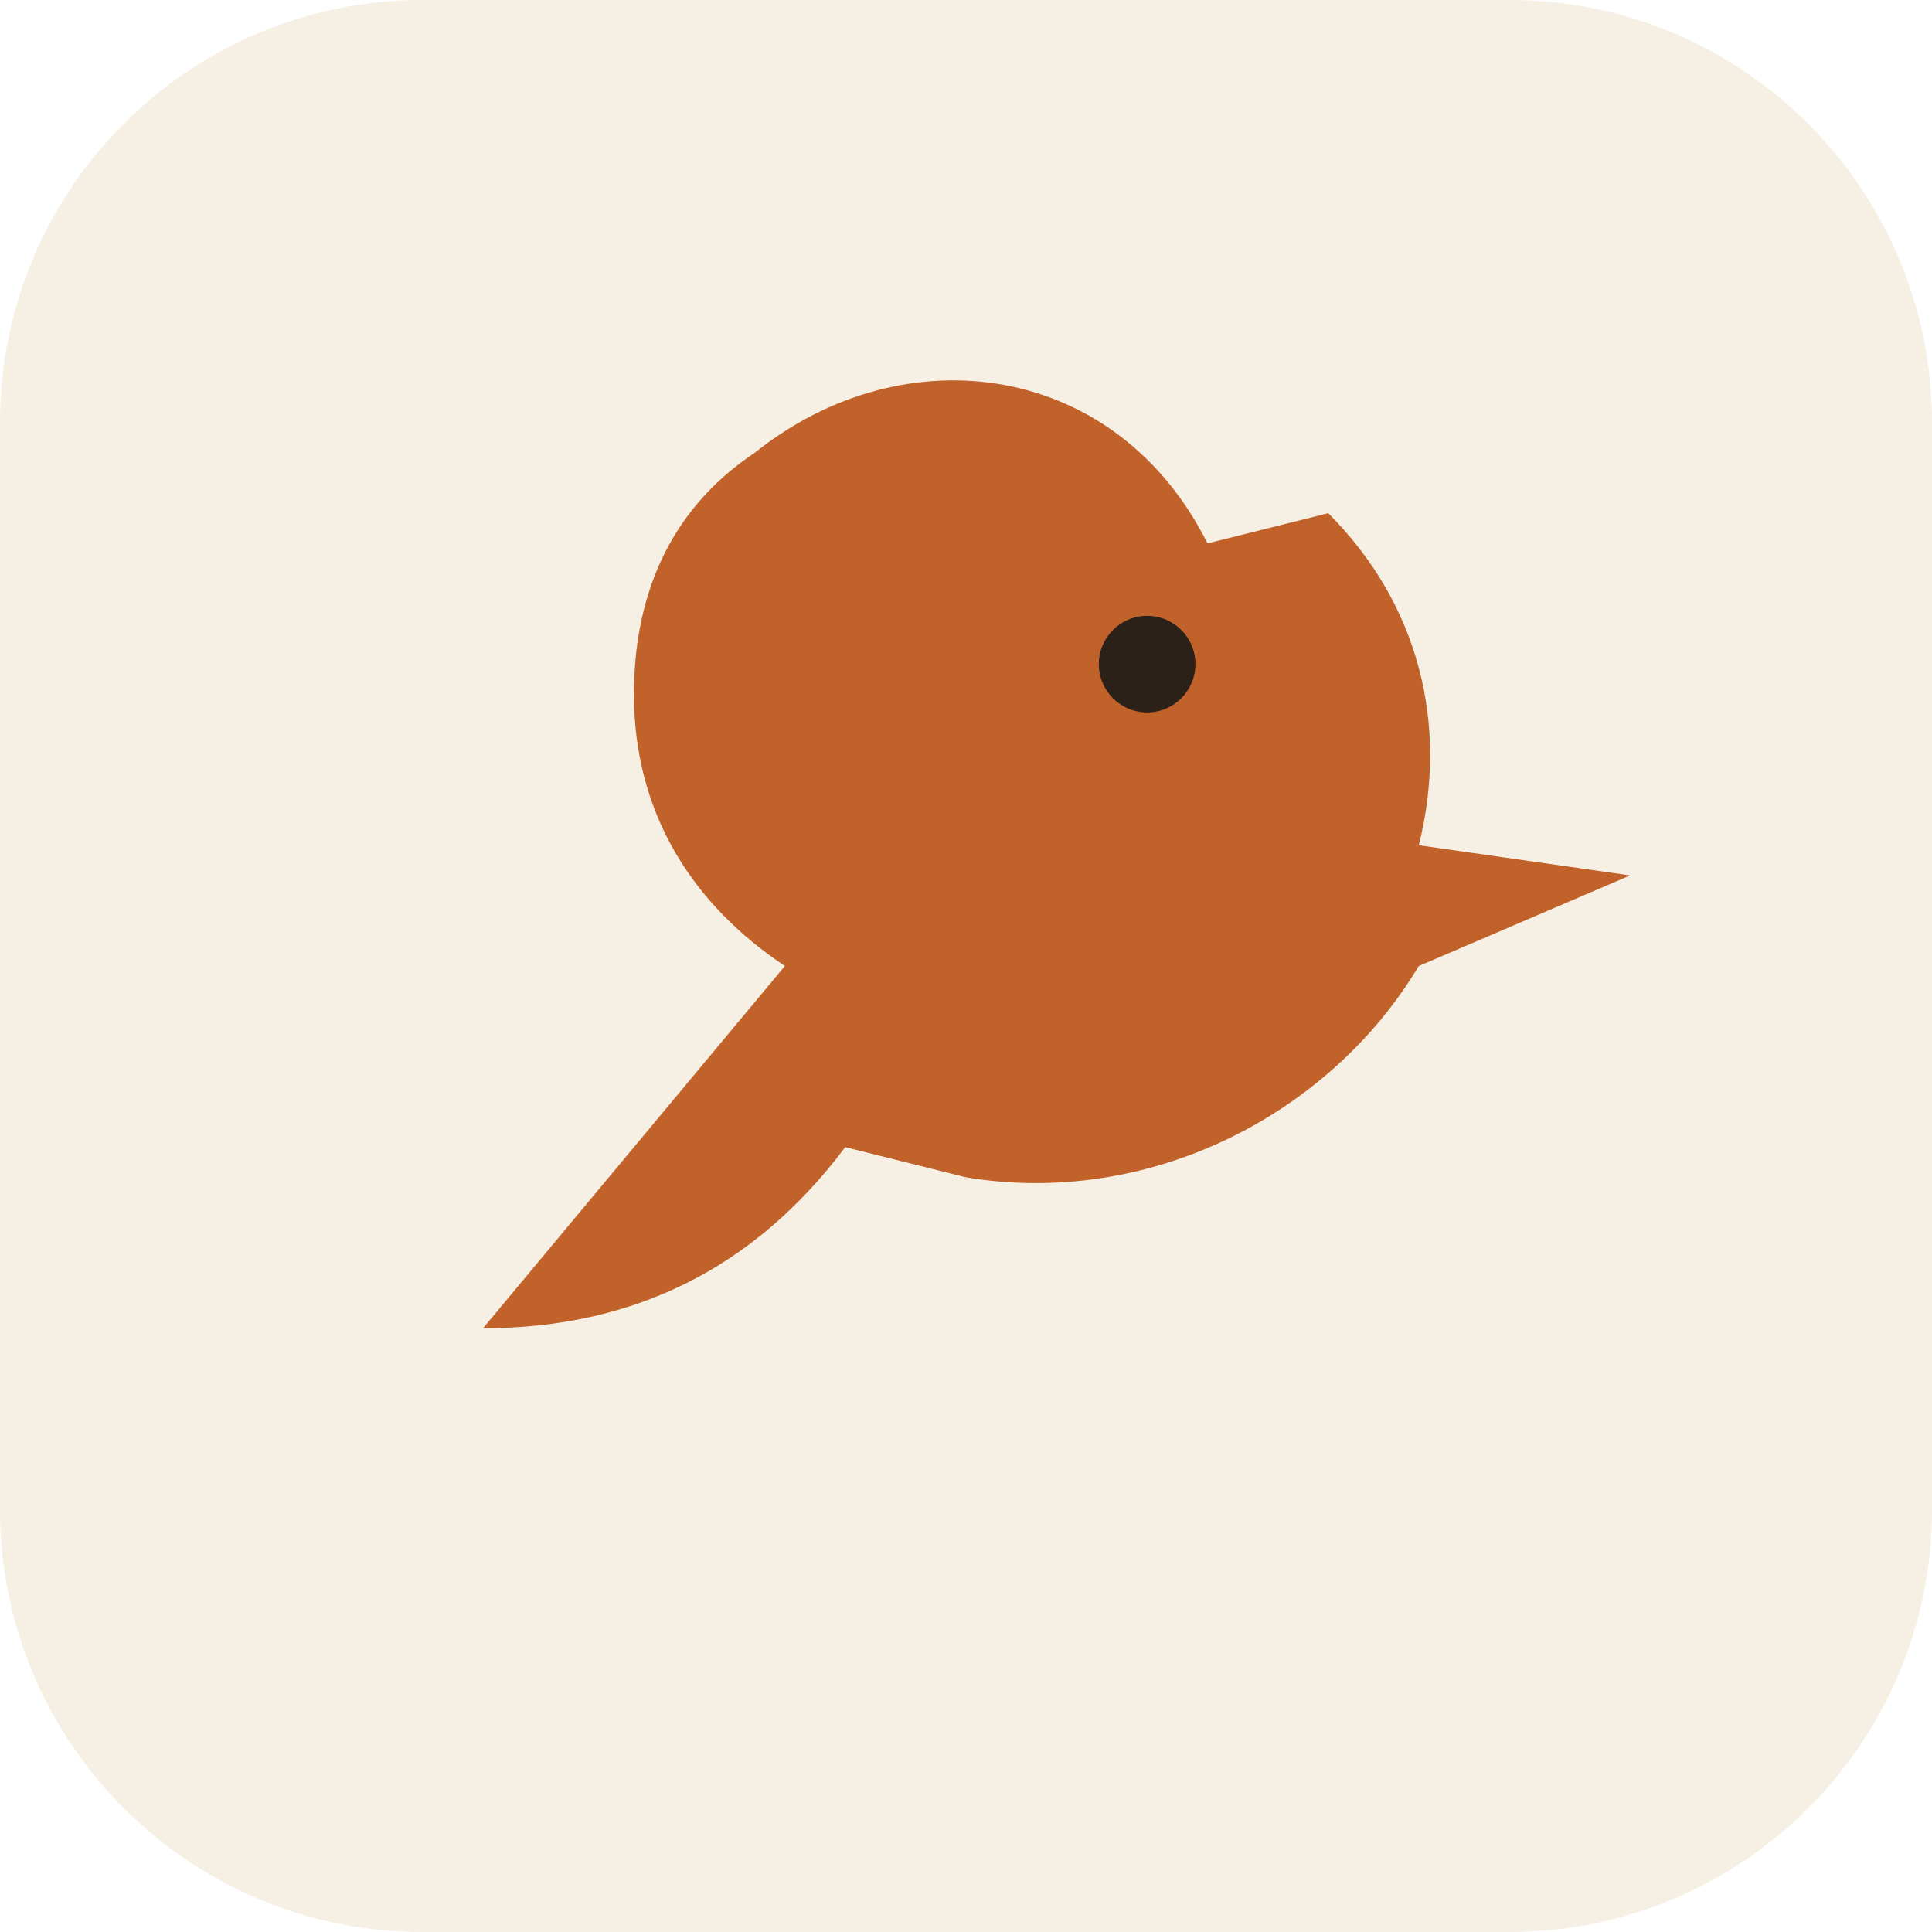
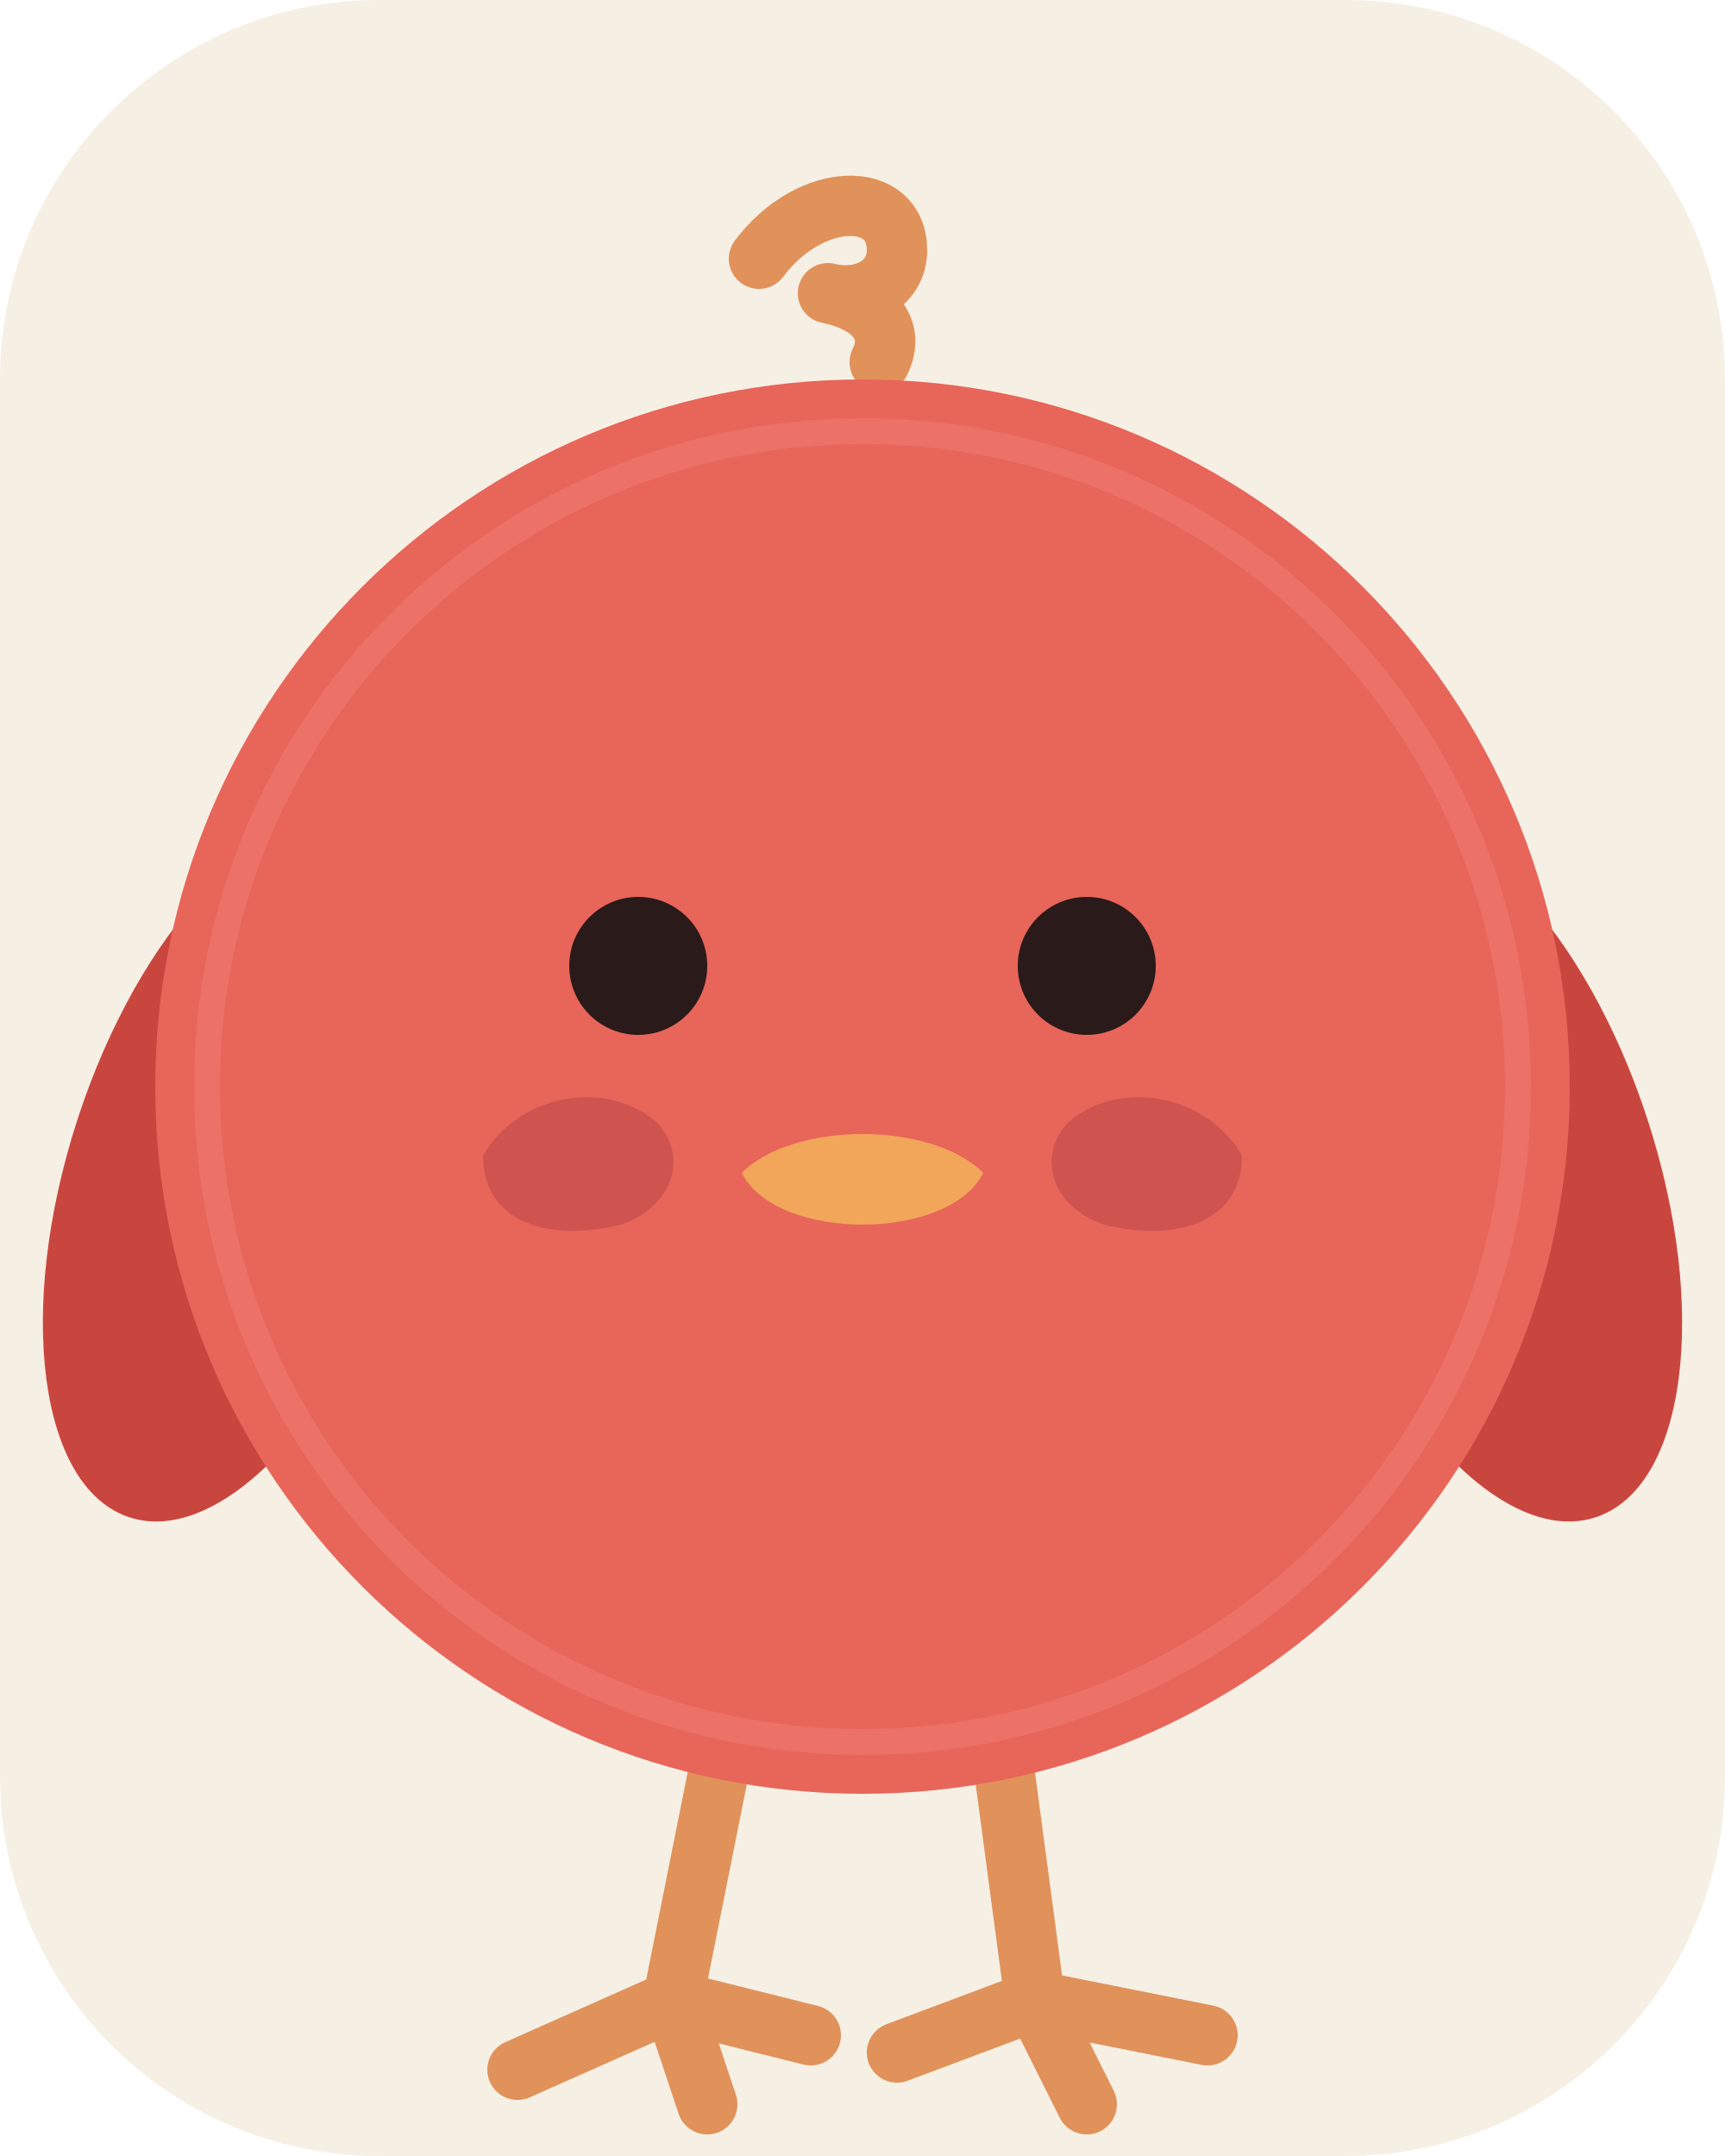
- <svg xmlns="http://www.w3.org/2000/svg" viewBox="0 0 64 64">
-   <rect width="64" height="64" rx="14" fill="#f6efe4" />
-   <path fill="#c2622b" d="M40 18c-3-6-10-7-15-3-3 2-4 5-4 8 0 4 2 7 5 9L16 44c5 0 9-2 12-6l4 1c6 1 12-2 15-7l7-3-7-1c1-4 0-8-3-11l-4 1z" />
-   <circle cx="38" cy="22" r="1.6" fill="#2b2118" />
+ <svg xmlns="http://www.w3.org/2000/svg" viewBox="0 0 200 250">
+   <rect width="200" height="250" rx="44" fill="#f6efe4" />
+   <g transform="translate(0 4)">
+     <path d="M88 26c6-8 16-8 16-1 0 4-4 6-8 5 5 1 8 4 6 8" fill="none" stroke="#e0925a" stroke-width="7" stroke-linecap="round" stroke-linejoin="round" />
+     <g fill="none" stroke="#e0925a" stroke-width="7" stroke-linecap="round" stroke-linejoin="round">
+       <path d="M84 198l-6 30M78 228l-18 8M78 228l4 12M78 228l16 4" />
+       <path d="M116 198l4 30M120 228l-16 6M120 228l6 12M120 228l20 4" />
+     </g>
+     <ellipse cx="28" cy="132" rx="20" ry="42" transform="rotate(18 28 132)" fill="#c9463f" />
+     <ellipse cx="172" cy="132" rx="20" ry="42" transform="rotate(-18 172 132)" fill="#c9463f" />
+     <circle cx="100" cy="122" r="82" fill="#e8655a" />
+     <circle cx="100" cy="122" r="76" fill="none" stroke="#ef7a6e" stroke-width="3" opacity=".6" />
+     <path d="M56 130c4-7 14-9 20-4 4 4 2 10-4 12-8 2-16 0-16-8z" fill="#cf5450" />
+     <path d="M144 130c-4-7-14-9-20-4-4 4-2 10 4 12 8 2 16 0 16-8z" fill="#cf5450" />
+     <circle cx="74" cy="108" r="8" fill="#2a1a1a" />
+     <circle cx="126" cy="108" r="8" fill="#2a1a1a" />
+     <path d="M86 132c6-6 22-6 28 0-4 8-24 8-28 0z" fill="#f2a65a" />
+   </g>
</svg>
